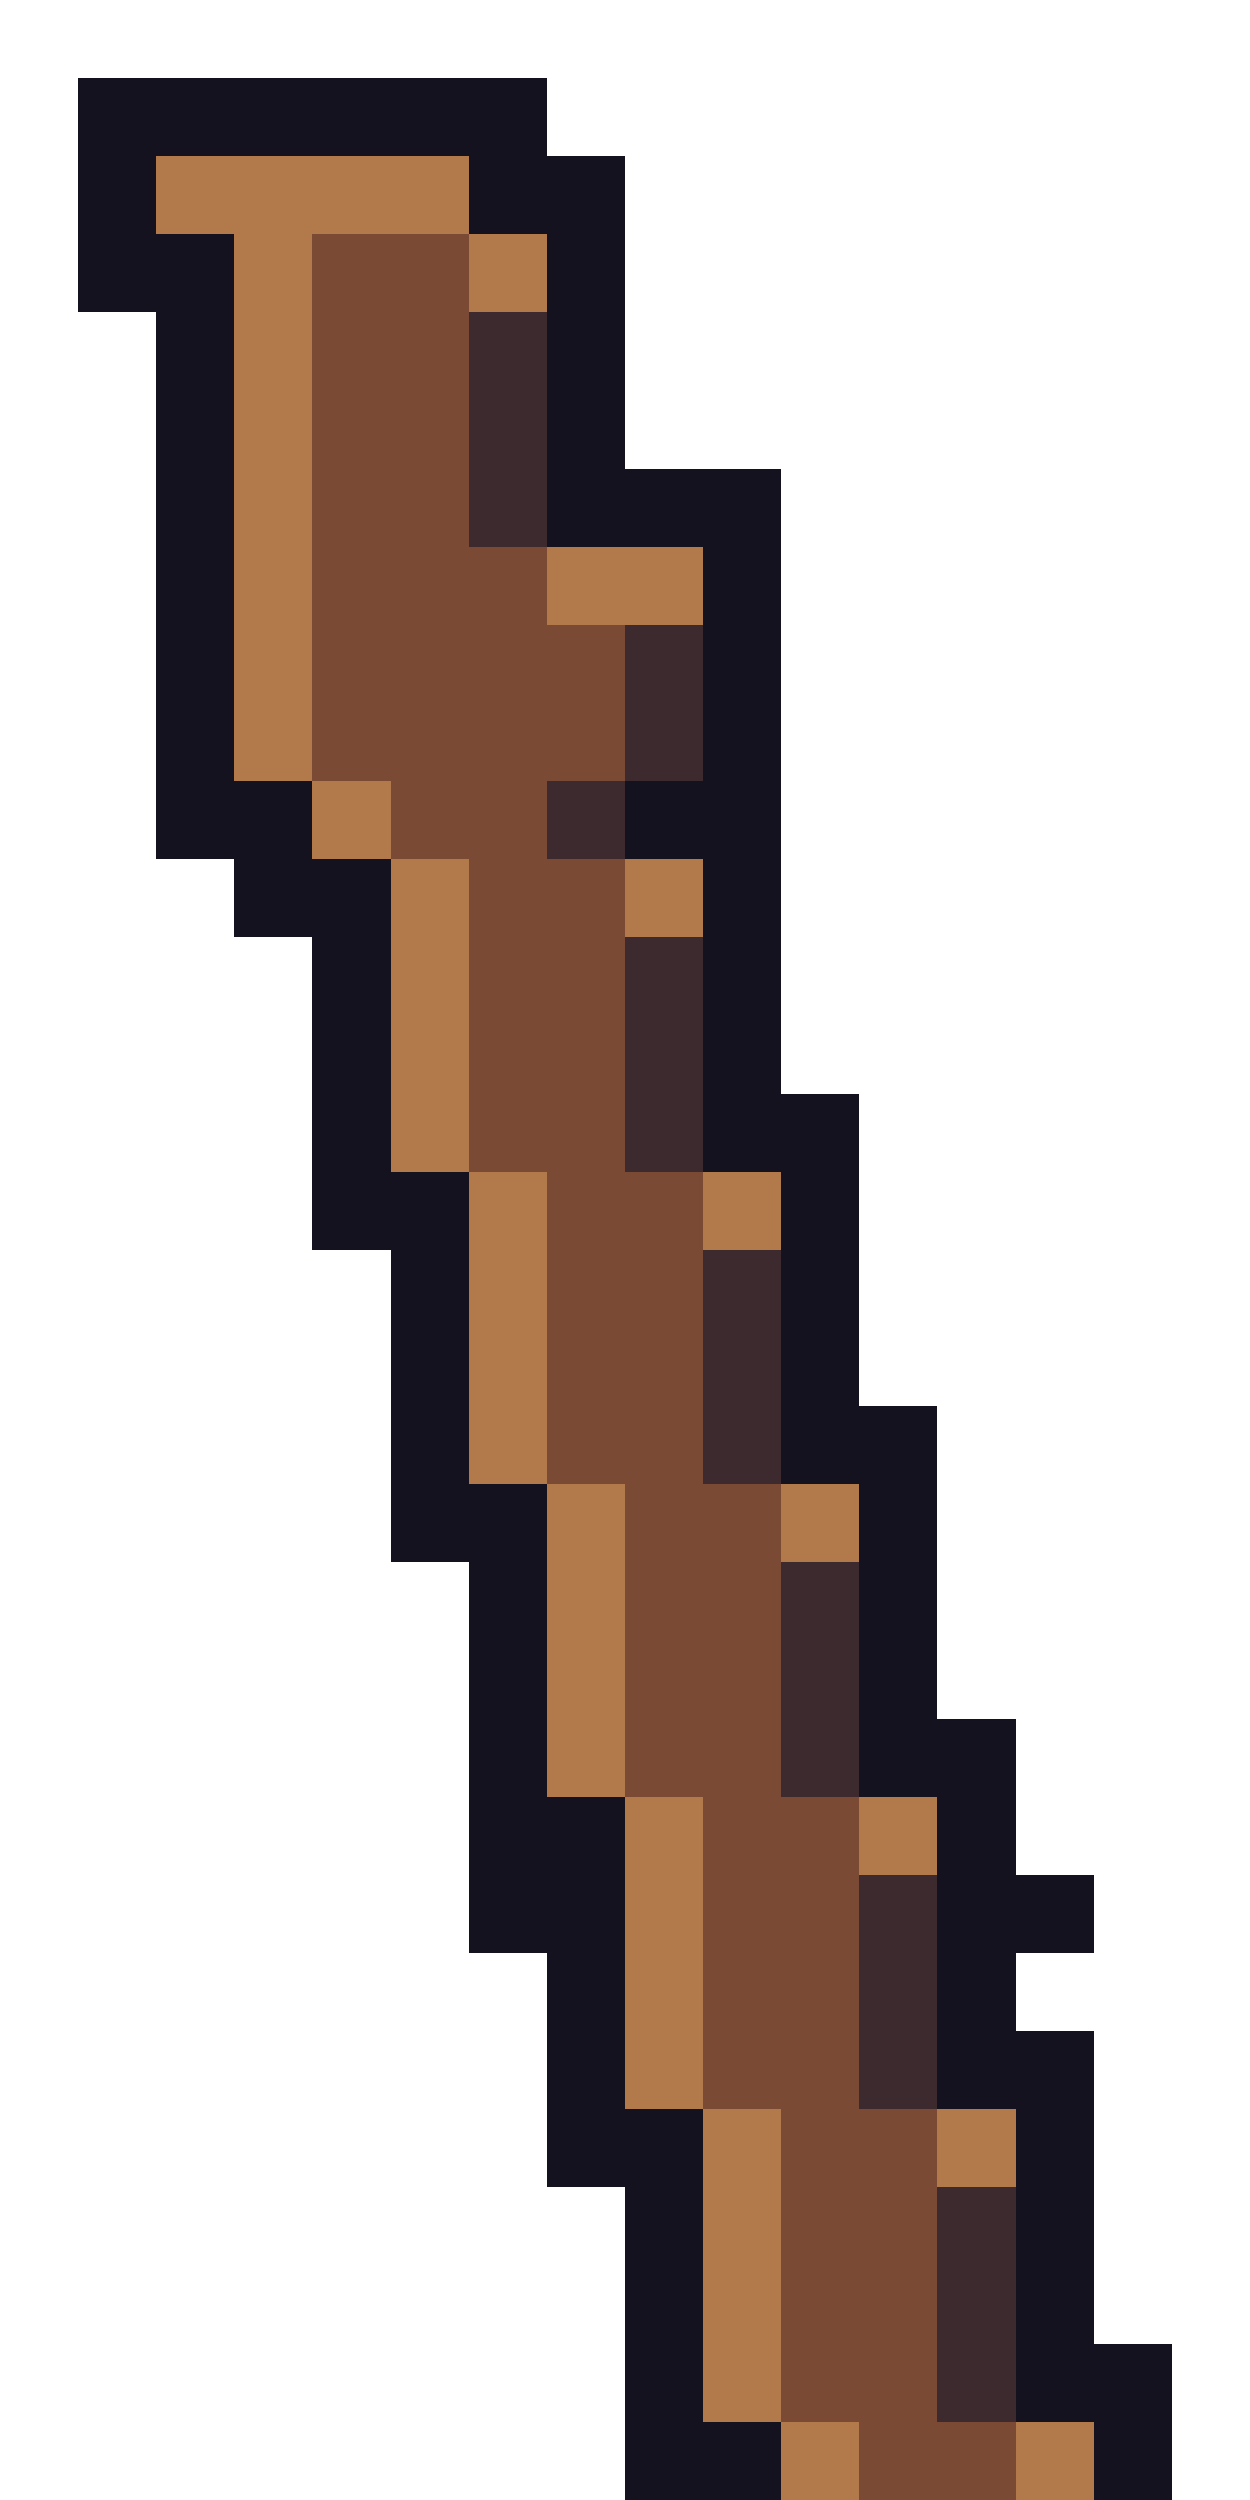
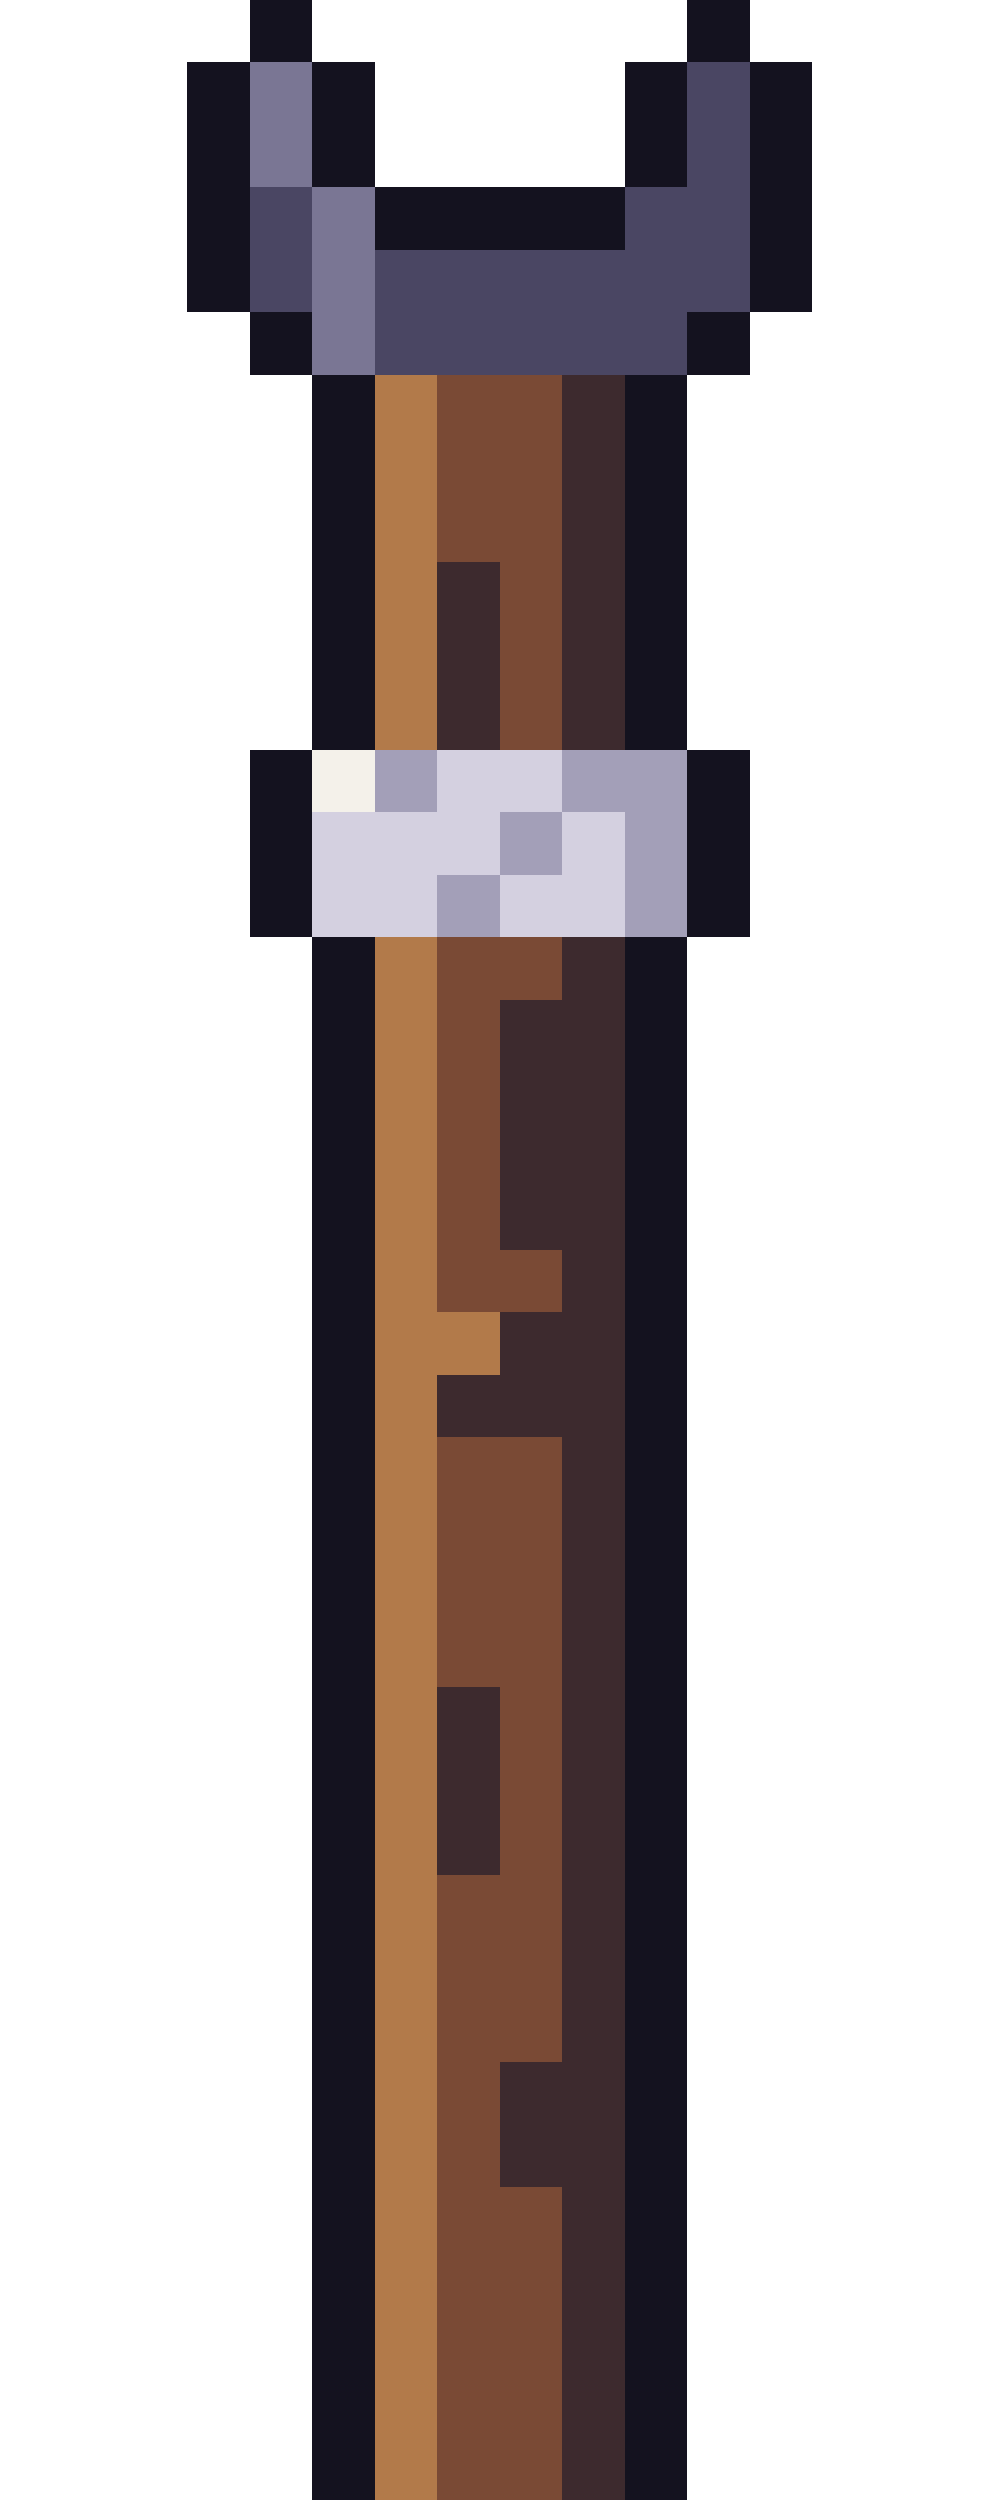
- <svg xmlns="http://www.w3.org/2000/svg" width="16" height="32" viewBox="0 0 16 32" shape-rendering="crispEdges">
-   <rect x="1" y="1" width="6" height="1" fill="#14121f" />
-   <rect x="1" y="2" width="1" height="1" fill="#14121f" />
-   <rect x="2" y="2" width="4" height="1" fill="#b27a4a" />
-   <rect x="6" y="2" width="2" height="1" fill="#14121f" />
-   <rect x="1" y="3" width="2" height="1" fill="#14121f" />
-   <rect x="3" y="3" width="1" height="1" fill="#b27a4a" />
-   <rect x="4" y="3" width="2" height="1" fill="#7a4a35" />
-   <rect x="6" y="3" width="1" height="1" fill="#b27a4a" />
-   <rect x="7" y="3" width="1" height="1" fill="#14121f" />
-   <rect x="2" y="4" width="1" height="1" fill="#14121f" />
-   <rect x="3" y="4" width="1" height="1" fill="#b27a4a" />
-   <rect x="4" y="4" width="2" height="1" fill="#7a4a35" />
-   <rect x="6" y="4" width="1" height="1" fill="#3d2a2e" />
-   <rect x="7" y="4" width="1" height="1" fill="#14121f" />
-   <rect x="2" y="5" width="1" height="1" fill="#14121f" />
-   <rect x="3" y="5" width="1" height="1" fill="#b27a4a" />
-   <rect x="4" y="5" width="2" height="1" fill="#7a4a35" />
-   <rect x="6" y="5" width="1" height="1" fill="#3d2a2e" />
-   <rect x="7" y="5" width="1" height="1" fill="#14121f" />
-   <rect x="2" y="6" width="1" height="1" fill="#14121f" />
-   <rect x="3" y="6" width="1" height="1" fill="#b27a4a" />
-   <rect x="4" y="6" width="2" height="1" fill="#7a4a35" />
-   <rect x="6" y="6" width="1" height="1" fill="#3d2a2e" />
-   <rect x="7" y="6" width="3" height="1" fill="#14121f" />
-   <rect x="2" y="7" width="1" height="1" fill="#14121f" />
-   <rect x="3" y="7" width="1" height="1" fill="#b27a4a" />
-   <rect x="4" y="7" width="3" height="1" fill="#7a4a35" />
-   <rect x="7" y="7" width="2" height="1" fill="#b27a4a" />
-   <rect x="9" y="7" width="1" height="1" fill="#14121f" />
-   <rect x="2" y="8" width="1" height="1" fill="#14121f" />
-   <rect x="3" y="8" width="1" height="1" fill="#b27a4a" />
-   <rect x="4" y="8" width="4" height="1" fill="#7a4a35" />
-   <rect x="8" y="8" width="1" height="1" fill="#3d2a2e" />
-   <rect x="9" y="8" width="1" height="1" fill="#14121f" />
-   <rect x="2" y="9" width="1" height="1" fill="#14121f" />
-   <rect x="3" y="9" width="1" height="1" fill="#b27a4a" />
-   <rect x="4" y="9" width="4" height="1" fill="#7a4a35" />
-   <rect x="8" y="9" width="1" height="1" fill="#3d2a2e" />
-   <rect x="9" y="9" width="1" height="1" fill="#14121f" />
-   <rect x="2" y="10" width="2" height="1" fill="#14121f" />
-   <rect x="4" y="10" width="1" height="1" fill="#b27a4a" />
-   <rect x="5" y="10" width="2" height="1" fill="#7a4a35" />
+ <svg xmlns="http://www.w3.org/2000/svg" width="16" height="40" viewBox="0 0 16 40" shape-rendering="crispEdges">
+   <rect x="4" y="0" width="1" height="1" fill="#14121f" />
+   <rect x="11" y="0" width="1" height="1" fill="#14121f" />
+   <rect x="3" y="1" width="1" height="1" fill="#14121f" />
+   <rect x="4" y="1" width="1" height="1" fill="#7a7694" />
+   <rect x="5" y="1" width="1" height="1" fill="#14121f" />
+   <rect x="10" y="1" width="1" height="1" fill="#14121f" />
+   <rect x="11" y="1" width="1" height="1" fill="#4a4663" />
+   <rect x="12" y="1" width="1" height="1" fill="#14121f" />
+   <rect x="3" y="2" width="1" height="1" fill="#14121f" />
+   <rect x="4" y="2" width="1" height="1" fill="#7a7694" />
+   <rect x="5" y="2" width="1" height="1" fill="#14121f" />
+   <rect x="10" y="2" width="1" height="1" fill="#14121f" />
+   <rect x="11" y="2" width="1" height="1" fill="#4a4663" />
+   <rect x="12" y="2" width="1" height="1" fill="#14121f" />
+   <rect x="3" y="3" width="1" height="1" fill="#14121f" />
+   <rect x="4" y="3" width="1" height="1" fill="#4a4663" />
+   <rect x="5" y="3" width="1" height="1" fill="#7a7694" />
+   <rect x="6" y="3" width="4" height="1" fill="#14121f" />
+   <rect x="10" y="3" width="2" height="1" fill="#4a4663" />
+   <rect x="12" y="3" width="1" height="1" fill="#14121f" />
+   <rect x="3" y="4" width="1" height="1" fill="#14121f" />
+   <rect x="4" y="4" width="1" height="1" fill="#4a4663" />
+   <rect x="5" y="4" width="1" height="1" fill="#7a7694" />
+   <rect x="6" y="4" width="6" height="1" fill="#4a4663" />
+   <rect x="12" y="4" width="1" height="1" fill="#14121f" />
+   <rect x="4" y="5" width="1" height="1" fill="#14121f" />
+   <rect x="5" y="5" width="1" height="1" fill="#7a7694" />
+   <rect x="6" y="5" width="5" height="1" fill="#4a4663" />
+   <rect x="11" y="5" width="1" height="1" fill="#14121f" />
+   <rect x="5" y="6" width="1" height="1" fill="#14121f" />
+   <rect x="6" y="6" width="1" height="1" fill="#b27a4a" />
+   <rect x="7" y="6" width="2" height="1" fill="#7a4a35" />
+   <rect x="9" y="6" width="1" height="1" fill="#3d2a2e" />
+   <rect x="10" y="6" width="1" height="1" fill="#14121f" />
+   <rect x="5" y="7" width="1" height="1" fill="#14121f" />
+   <rect x="6" y="7" width="1" height="1" fill="#b27a4a" />
+   <rect x="7" y="7" width="2" height="1" fill="#7a4a35" />
+   <rect x="9" y="7" width="1" height="1" fill="#3d2a2e" />
+   <rect x="10" y="7" width="1" height="1" fill="#14121f" />
+   <rect x="5" y="8" width="1" height="1" fill="#14121f" />
+   <rect x="6" y="8" width="1" height="1" fill="#b27a4a" />
+   <rect x="7" y="8" width="2" height="1" fill="#7a4a35" />
+   <rect x="9" y="8" width="1" height="1" fill="#3d2a2e" />
+   <rect x="10" y="8" width="1" height="1" fill="#14121f" />
+   <rect x="5" y="9" width="1" height="1" fill="#14121f" />
+   <rect x="6" y="9" width="1" height="1" fill="#b27a4a" />
+   <rect x="7" y="9" width="1" height="1" fill="#3d2a2e" />
+   <rect x="8" y="9" width="1" height="1" fill="#7a4a35" />
+   <rect x="9" y="9" width="1" height="1" fill="#3d2a2e" />
+   <rect x="10" y="9" width="1" height="1" fill="#14121f" />
+   <rect x="5" y="10" width="1" height="1" fill="#14121f" />
+   <rect x="6" y="10" width="1" height="1" fill="#b27a4a" />
  <rect x="7" y="10" width="1" height="1" fill="#3d2a2e" />
-   <rect x="8" y="10" width="2" height="1" fill="#14121f" />
-   <rect x="3" y="11" width="2" height="1" fill="#14121f" />
-   <rect x="5" y="11" width="1" height="1" fill="#b27a4a" />
-   <rect x="6" y="11" width="2" height="1" fill="#7a4a35" />
-   <rect x="8" y="11" width="1" height="1" fill="#b27a4a" />
-   <rect x="9" y="11" width="1" height="1" fill="#14121f" />
+   <rect x="8" y="10" width="1" height="1" fill="#7a4a35" />
+   <rect x="9" y="10" width="1" height="1" fill="#3d2a2e" />
+   <rect x="10" y="10" width="1" height="1" fill="#14121f" />
+   <rect x="5" y="11" width="1" height="1" fill="#14121f" />
+   <rect x="6" y="11" width="1" height="1" fill="#b27a4a" />
+   <rect x="7" y="11" width="1" height="1" fill="#3d2a2e" />
+   <rect x="8" y="11" width="1" height="1" fill="#7a4a35" />
+   <rect x="9" y="11" width="1" height="1" fill="#3d2a2e" />
+   <rect x="10" y="11" width="1" height="1" fill="#14121f" />
  <rect x="4" y="12" width="1" height="1" fill="#14121f" />
-   <rect x="5" y="12" width="1" height="1" fill="#b27a4a" />
-   <rect x="6" y="12" width="2" height="1" fill="#7a4a35" />
-   <rect x="8" y="12" width="1" height="1" fill="#3d2a2e" />
-   <rect x="9" y="12" width="1" height="1" fill="#14121f" />
+   <rect x="5" y="12" width="1" height="1" fill="#f4f1ea" />
+   <rect x="6" y="12" width="1" height="1" fill="#a39fb8" />
+   <rect x="7" y="12" width="2" height="1" fill="#d4d0e0" />
+   <rect x="9" y="12" width="2" height="1" fill="#a39fb8" />
+   <rect x="11" y="12" width="1" height="1" fill="#14121f" />
  <rect x="4" y="13" width="1" height="1" fill="#14121f" />
-   <rect x="5" y="13" width="1" height="1" fill="#b27a4a" />
-   <rect x="6" y="13" width="2" height="1" fill="#7a4a35" />
-   <rect x="8" y="13" width="1" height="1" fill="#3d2a2e" />
-   <rect x="9" y="13" width="1" height="1" fill="#14121f" />
+   <rect x="5" y="13" width="3" height="1" fill="#d4d0e0" />
+   <rect x="8" y="13" width="1" height="1" fill="#a39fb8" />
+   <rect x="9" y="13" width="1" height="1" fill="#d4d0e0" />
+   <rect x="10" y="13" width="1" height="1" fill="#a39fb8" />
+   <rect x="11" y="13" width="1" height="1" fill="#14121f" />
  <rect x="4" y="14" width="1" height="1" fill="#14121f" />
-   <rect x="5" y="14" width="1" height="1" fill="#b27a4a" />
-   <rect x="6" y="14" width="2" height="1" fill="#7a4a35" />
-   <rect x="8" y="14" width="1" height="1" fill="#3d2a2e" />
-   <rect x="9" y="14" width="2" height="1" fill="#14121f" />
-   <rect x="4" y="15" width="2" height="1" fill="#14121f" />
+   <rect x="5" y="14" width="2" height="1" fill="#d4d0e0" />
+   <rect x="7" y="14" width="1" height="1" fill="#a39fb8" />
+   <rect x="8" y="14" width="2" height="1" fill="#d4d0e0" />
+   <rect x="10" y="14" width="1" height="1" fill="#a39fb8" />
+   <rect x="11" y="14" width="1" height="1" fill="#14121f" />
+   <rect x="5" y="15" width="1" height="1" fill="#14121f" />
  <rect x="6" y="15" width="1" height="1" fill="#b27a4a" />
  <rect x="7" y="15" width="2" height="1" fill="#7a4a35" />
-   <rect x="9" y="15" width="1" height="1" fill="#b27a4a" />
+   <rect x="9" y="15" width="1" height="1" fill="#3d2a2e" />
  <rect x="10" y="15" width="1" height="1" fill="#14121f" />
  <rect x="5" y="16" width="1" height="1" fill="#14121f" />
  <rect x="6" y="16" width="1" height="1" fill="#b27a4a" />
-   <rect x="7" y="16" width="2" height="1" fill="#7a4a35" />
-   <rect x="9" y="16" width="1" height="1" fill="#3d2a2e" />
+   <rect x="7" y="16" width="1" height="1" fill="#7a4a35" />
+   <rect x="8" y="16" width="2" height="1" fill="#3d2a2e" />
  <rect x="10" y="16" width="1" height="1" fill="#14121f" />
  <rect x="5" y="17" width="1" height="1" fill="#14121f" />
  <rect x="6" y="17" width="1" height="1" fill="#b27a4a" />
-   <rect x="7" y="17" width="2" height="1" fill="#7a4a35" />
-   <rect x="9" y="17" width="1" height="1" fill="#3d2a2e" />
+   <rect x="7" y="17" width="1" height="1" fill="#7a4a35" />
+   <rect x="8" y="17" width="2" height="1" fill="#3d2a2e" />
  <rect x="10" y="17" width="1" height="1" fill="#14121f" />
  <rect x="5" y="18" width="1" height="1" fill="#14121f" />
  <rect x="6" y="18" width="1" height="1" fill="#b27a4a" />
-   <rect x="7" y="18" width="2" height="1" fill="#7a4a35" />
-   <rect x="9" y="18" width="1" height="1" fill="#3d2a2e" />
-   <rect x="10" y="18" width="2" height="1" fill="#14121f" />
-   <rect x="5" y="19" width="2" height="1" fill="#14121f" />
-   <rect x="7" y="19" width="1" height="1" fill="#b27a4a" />
-   <rect x="8" y="19" width="2" height="1" fill="#7a4a35" />
-   <rect x="10" y="19" width="1" height="1" fill="#b27a4a" />
-   <rect x="11" y="19" width="1" height="1" fill="#14121f" />
-   <rect x="6" y="20" width="1" height="1" fill="#14121f" />
-   <rect x="7" y="20" width="1" height="1" fill="#b27a4a" />
-   <rect x="8" y="20" width="2" height="1" fill="#7a4a35" />
-   <rect x="10" y="20" width="1" height="1" fill="#3d2a2e" />
-   <rect x="11" y="20" width="1" height="1" fill="#14121f" />
-   <rect x="6" y="21" width="1" height="1" fill="#14121f" />
-   <rect x="7" y="21" width="1" height="1" fill="#b27a4a" />
-   <rect x="8" y="21" width="2" height="1" fill="#7a4a35" />
-   <rect x="10" y="21" width="1" height="1" fill="#3d2a2e" />
-   <rect x="11" y="21" width="1" height="1" fill="#14121f" />
-   <rect x="6" y="22" width="1" height="1" fill="#14121f" />
-   <rect x="7" y="22" width="1" height="1" fill="#b27a4a" />
-   <rect x="8" y="22" width="2" height="1" fill="#7a4a35" />
-   <rect x="10" y="22" width="1" height="1" fill="#3d2a2e" />
-   <rect x="11" y="22" width="2" height="1" fill="#14121f" />
-   <rect x="6" y="23" width="2" height="1" fill="#14121f" />
-   <rect x="8" y="23" width="1" height="1" fill="#b27a4a" />
-   <rect x="9" y="23" width="2" height="1" fill="#7a4a35" />
-   <rect x="11" y="23" width="1" height="1" fill="#b27a4a" />
-   <rect x="12" y="23" width="1" height="1" fill="#14121f" />
-   <rect x="6" y="24" width="2" height="1" fill="#14121f" />
-   <rect x="8" y="24" width="1" height="1" fill="#b27a4a" />
-   <rect x="9" y="24" width="2" height="1" fill="#7a4a35" />
-   <rect x="11" y="24" width="1" height="1" fill="#3d2a2e" />
-   <rect x="12" y="24" width="2" height="1" fill="#14121f" />
-   <rect x="7" y="25" width="1" height="1" fill="#14121f" />
-   <rect x="8" y="25" width="1" height="1" fill="#b27a4a" />
-   <rect x="9" y="25" width="2" height="1" fill="#7a4a35" />
-   <rect x="11" y="25" width="1" height="1" fill="#3d2a2e" />
-   <rect x="12" y="25" width="1" height="1" fill="#14121f" />
-   <rect x="7" y="26" width="1" height="1" fill="#14121f" />
-   <rect x="8" y="26" width="1" height="1" fill="#b27a4a" />
-   <rect x="9" y="26" width="2" height="1" fill="#7a4a35" />
-   <rect x="11" y="26" width="1" height="1" fill="#3d2a2e" />
-   <rect x="12" y="26" width="2" height="1" fill="#14121f" />
-   <rect x="7" y="27" width="2" height="1" fill="#14121f" />
-   <rect x="9" y="27" width="1" height="1" fill="#b27a4a" />
-   <rect x="10" y="27" width="2" height="1" fill="#7a4a35" />
-   <rect x="12" y="27" width="1" height="1" fill="#b27a4a" />
-   <rect x="13" y="27" width="1" height="1" fill="#14121f" />
-   <rect x="8" y="28" width="1" height="1" fill="#14121f" />
-   <rect x="9" y="28" width="1" height="1" fill="#b27a4a" />
-   <rect x="10" y="28" width="2" height="1" fill="#7a4a35" />
-   <rect x="12" y="28" width="1" height="1" fill="#3d2a2e" />
-   <rect x="13" y="28" width="1" height="1" fill="#14121f" />
-   <rect x="8" y="29" width="1" height="1" fill="#14121f" />
-   <rect x="9" y="29" width="1" height="1" fill="#b27a4a" />
-   <rect x="10" y="29" width="2" height="1" fill="#7a4a35" />
-   <rect x="12" y="29" width="1" height="1" fill="#3d2a2e" />
-   <rect x="13" y="29" width="1" height="1" fill="#14121f" />
-   <rect x="8" y="30" width="1" height="1" fill="#14121f" />
-   <rect x="9" y="30" width="1" height="1" fill="#b27a4a" />
-   <rect x="10" y="30" width="2" height="1" fill="#7a4a35" />
-   <rect x="12" y="30" width="1" height="1" fill="#3d2a2e" />
-   <rect x="13" y="30" width="2" height="1" fill="#14121f" />
-   <rect x="8" y="31" width="2" height="1" fill="#14121f" />
-   <rect x="10" y="31" width="1" height="1" fill="#b27a4a" />
-   <rect x="11" y="31" width="2" height="1" fill="#7a4a35" />
-   <rect x="13" y="31" width="1" height="1" fill="#b27a4a" />
-   <rect x="14" y="31" width="1" height="1" fill="#14121f" />
+   <rect x="7" y="18" width="1" height="1" fill="#7a4a35" />
+   <rect x="8" y="18" width="2" height="1" fill="#3d2a2e" />
+   <rect x="10" y="18" width="1" height="1" fill="#14121f" />
+   <rect x="5" y="19" width="1" height="1" fill="#14121f" />
+   <rect x="6" y="19" width="1" height="1" fill="#b27a4a" />
+   <rect x="7" y="19" width="1" height="1" fill="#7a4a35" />
+   <rect x="8" y="19" width="2" height="1" fill="#3d2a2e" />
+   <rect x="10" y="19" width="1" height="1" fill="#14121f" />
+   <rect x="5" y="20" width="1" height="1" fill="#14121f" />
+   <rect x="6" y="20" width="1" height="1" fill="#b27a4a" />
+   <rect x="7" y="20" width="2" height="1" fill="#7a4a35" />
+   <rect x="9" y="20" width="1" height="1" fill="#3d2a2e" />
+   <rect x="10" y="20" width="1" height="1" fill="#14121f" />
+   <rect x="5" y="21" width="1" height="1" fill="#14121f" />
+   <rect x="6" y="21" width="2" height="1" fill="#b27a4a" />
+   <rect x="8" y="21" width="2" height="1" fill="#3d2a2e" />
+   <rect x="10" y="21" width="1" height="1" fill="#14121f" />
+   <rect x="5" y="22" width="1" height="1" fill="#14121f" />
+   <rect x="6" y="22" width="1" height="1" fill="#b27a4a" />
+   <rect x="7" y="22" width="3" height="1" fill="#3d2a2e" />
+   <rect x="10" y="22" width="1" height="1" fill="#14121f" />
+   <rect x="5" y="23" width="1" height="1" fill="#14121f" />
+   <rect x="6" y="23" width="1" height="1" fill="#b27a4a" />
+   <rect x="7" y="23" width="2" height="1" fill="#7a4a35" />
+   <rect x="9" y="23" width="1" height="1" fill="#3d2a2e" />
+   <rect x="10" y="23" width="1" height="1" fill="#14121f" />
+   <rect x="5" y="24" width="1" height="1" fill="#14121f" />
+   <rect x="6" y="24" width="1" height="1" fill="#b27a4a" />
+   <rect x="7" y="24" width="2" height="1" fill="#7a4a35" />
+   <rect x="9" y="24" width="1" height="1" fill="#3d2a2e" />
+   <rect x="10" y="24" width="1" height="1" fill="#14121f" />
+   <rect x="5" y="25" width="1" height="1" fill="#14121f" />
+   <rect x="6" y="25" width="1" height="1" fill="#b27a4a" />
+   <rect x="7" y="25" width="2" height="1" fill="#7a4a35" />
+   <rect x="9" y="25" width="1" height="1" fill="#3d2a2e" />
+   <rect x="10" y="25" width="1" height="1" fill="#14121f" />
+   <rect x="5" y="26" width="1" height="1" fill="#14121f" />
+   <rect x="6" y="26" width="1" height="1" fill="#b27a4a" />
+   <rect x="7" y="26" width="2" height="1" fill="#7a4a35" />
+   <rect x="9" y="26" width="1" height="1" fill="#3d2a2e" />
+   <rect x="10" y="26" width="1" height="1" fill="#14121f" />
+   <rect x="5" y="27" width="1" height="1" fill="#14121f" />
+   <rect x="6" y="27" width="1" height="1" fill="#b27a4a" />
+   <rect x="7" y="27" width="1" height="1" fill="#3d2a2e" />
+   <rect x="8" y="27" width="1" height="1" fill="#7a4a35" />
+   <rect x="9" y="27" width="1" height="1" fill="#3d2a2e" />
+   <rect x="10" y="27" width="1" height="1" fill="#14121f" />
+   <rect x="5" y="28" width="1" height="1" fill="#14121f" />
+   <rect x="6" y="28" width="1" height="1" fill="#b27a4a" />
+   <rect x="7" y="28" width="1" height="1" fill="#3d2a2e" />
+   <rect x="8" y="28" width="1" height="1" fill="#7a4a35" />
+   <rect x="9" y="28" width="1" height="1" fill="#3d2a2e" />
+   <rect x="10" y="28" width="1" height="1" fill="#14121f" />
+   <rect x="5" y="29" width="1" height="1" fill="#14121f" />
+   <rect x="6" y="29" width="1" height="1" fill="#b27a4a" />
+   <rect x="7" y="29" width="1" height="1" fill="#3d2a2e" />
+   <rect x="8" y="29" width="1" height="1" fill="#7a4a35" />
+   <rect x="9" y="29" width="1" height="1" fill="#3d2a2e" />
+   <rect x="10" y="29" width="1" height="1" fill="#14121f" />
+   <rect x="5" y="30" width="1" height="1" fill="#14121f" />
+   <rect x="6" y="30" width="1" height="1" fill="#b27a4a" />
+   <rect x="7" y="30" width="2" height="1" fill="#7a4a35" />
+   <rect x="9" y="30" width="1" height="1" fill="#3d2a2e" />
+   <rect x="10" y="30" width="1" height="1" fill="#14121f" />
+   <rect x="5" y="31" width="1" height="1" fill="#14121f" />
+   <rect x="6" y="31" width="1" height="1" fill="#b27a4a" />
+   <rect x="7" y="31" width="2" height="1" fill="#7a4a35" />
+   <rect x="9" y="31" width="1" height="1" fill="#3d2a2e" />
+   <rect x="10" y="31" width="1" height="1" fill="#14121f" />
+   <rect x="5" y="32" width="1" height="1" fill="#14121f" />
+   <rect x="6" y="32" width="1" height="1" fill="#b27a4a" />
+   <rect x="7" y="32" width="2" height="1" fill="#7a4a35" />
+   <rect x="9" y="32" width="1" height="1" fill="#3d2a2e" />
+   <rect x="10" y="32" width="1" height="1" fill="#14121f" />
+   <rect x="5" y="33" width="1" height="1" fill="#14121f" />
+   <rect x="6" y="33" width="1" height="1" fill="#b27a4a" />
+   <rect x="7" y="33" width="1" height="1" fill="#7a4a35" />
+   <rect x="8" y="33" width="2" height="1" fill="#3d2a2e" />
+   <rect x="10" y="33" width="1" height="1" fill="#14121f" />
+   <rect x="5" y="34" width="1" height="1" fill="#14121f" />
+   <rect x="6" y="34" width="1" height="1" fill="#b27a4a" />
+   <rect x="7" y="34" width="1" height="1" fill="#7a4a35" />
+   <rect x="8" y="34" width="2" height="1" fill="#3d2a2e" />
+   <rect x="10" y="34" width="1" height="1" fill="#14121f" />
+   <rect x="5" y="35" width="1" height="1" fill="#14121f" />
+   <rect x="6" y="35" width="1" height="1" fill="#b27a4a" />
+   <rect x="7" y="35" width="2" height="1" fill="#7a4a35" />
+   <rect x="9" y="35" width="1" height="1" fill="#3d2a2e" />
+   <rect x="10" y="35" width="1" height="1" fill="#14121f" />
+   <rect x="5" y="36" width="1" height="1" fill="#14121f" />
+   <rect x="6" y="36" width="1" height="1" fill="#b27a4a" />
+   <rect x="7" y="36" width="2" height="1" fill="#7a4a35" />
+   <rect x="9" y="36" width="1" height="1" fill="#3d2a2e" />
+   <rect x="10" y="36" width="1" height="1" fill="#14121f" />
+   <rect x="5" y="37" width="1" height="1" fill="#14121f" />
+   <rect x="6" y="37" width="1" height="1" fill="#b27a4a" />
+   <rect x="7" y="37" width="2" height="1" fill="#7a4a35" />
+   <rect x="9" y="37" width="1" height="1" fill="#3d2a2e" />
+   <rect x="10" y="37" width="1" height="1" fill="#14121f" />
+   <rect x="5" y="38" width="1" height="1" fill="#14121f" />
+   <rect x="6" y="38" width="1" height="1" fill="#b27a4a" />
+   <rect x="7" y="38" width="2" height="1" fill="#7a4a35" />
+   <rect x="9" y="38" width="1" height="1" fill="#3d2a2e" />
+   <rect x="10" y="38" width="1" height="1" fill="#14121f" />
+   <rect x="5" y="39" width="1" height="1" fill="#14121f" />
+   <rect x="6" y="39" width="1" height="1" fill="#b27a4a" />
+   <rect x="7" y="39" width="2" height="1" fill="#7a4a35" />
+   <rect x="9" y="39" width="1" height="1" fill="#3d2a2e" />
+   <rect x="10" y="39" width="1" height="1" fill="#14121f" />
</svg>
